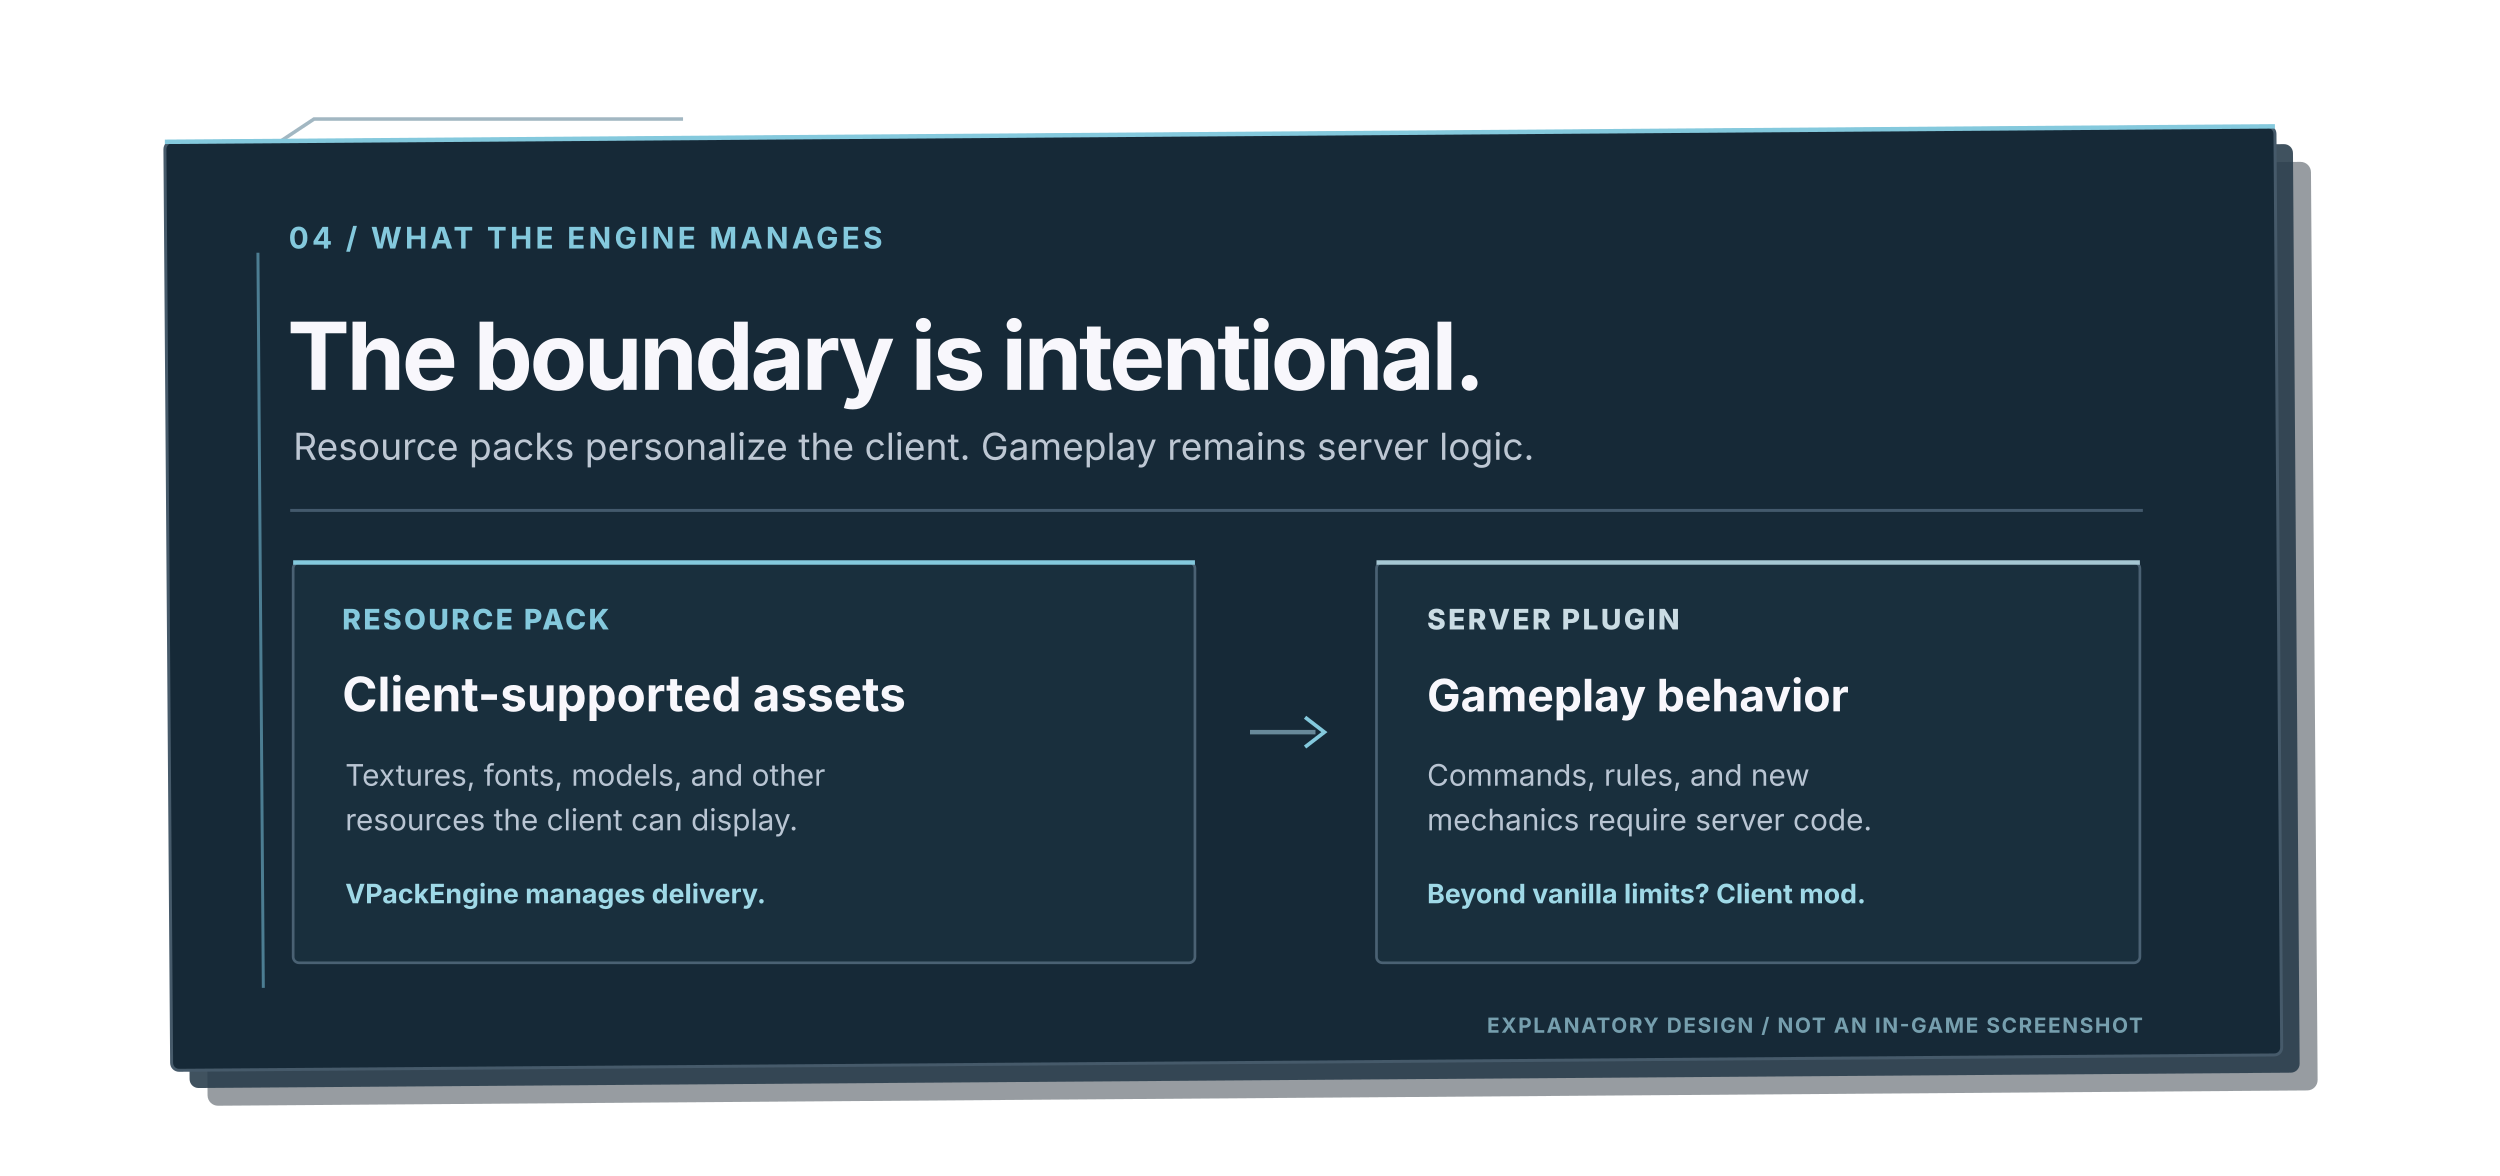
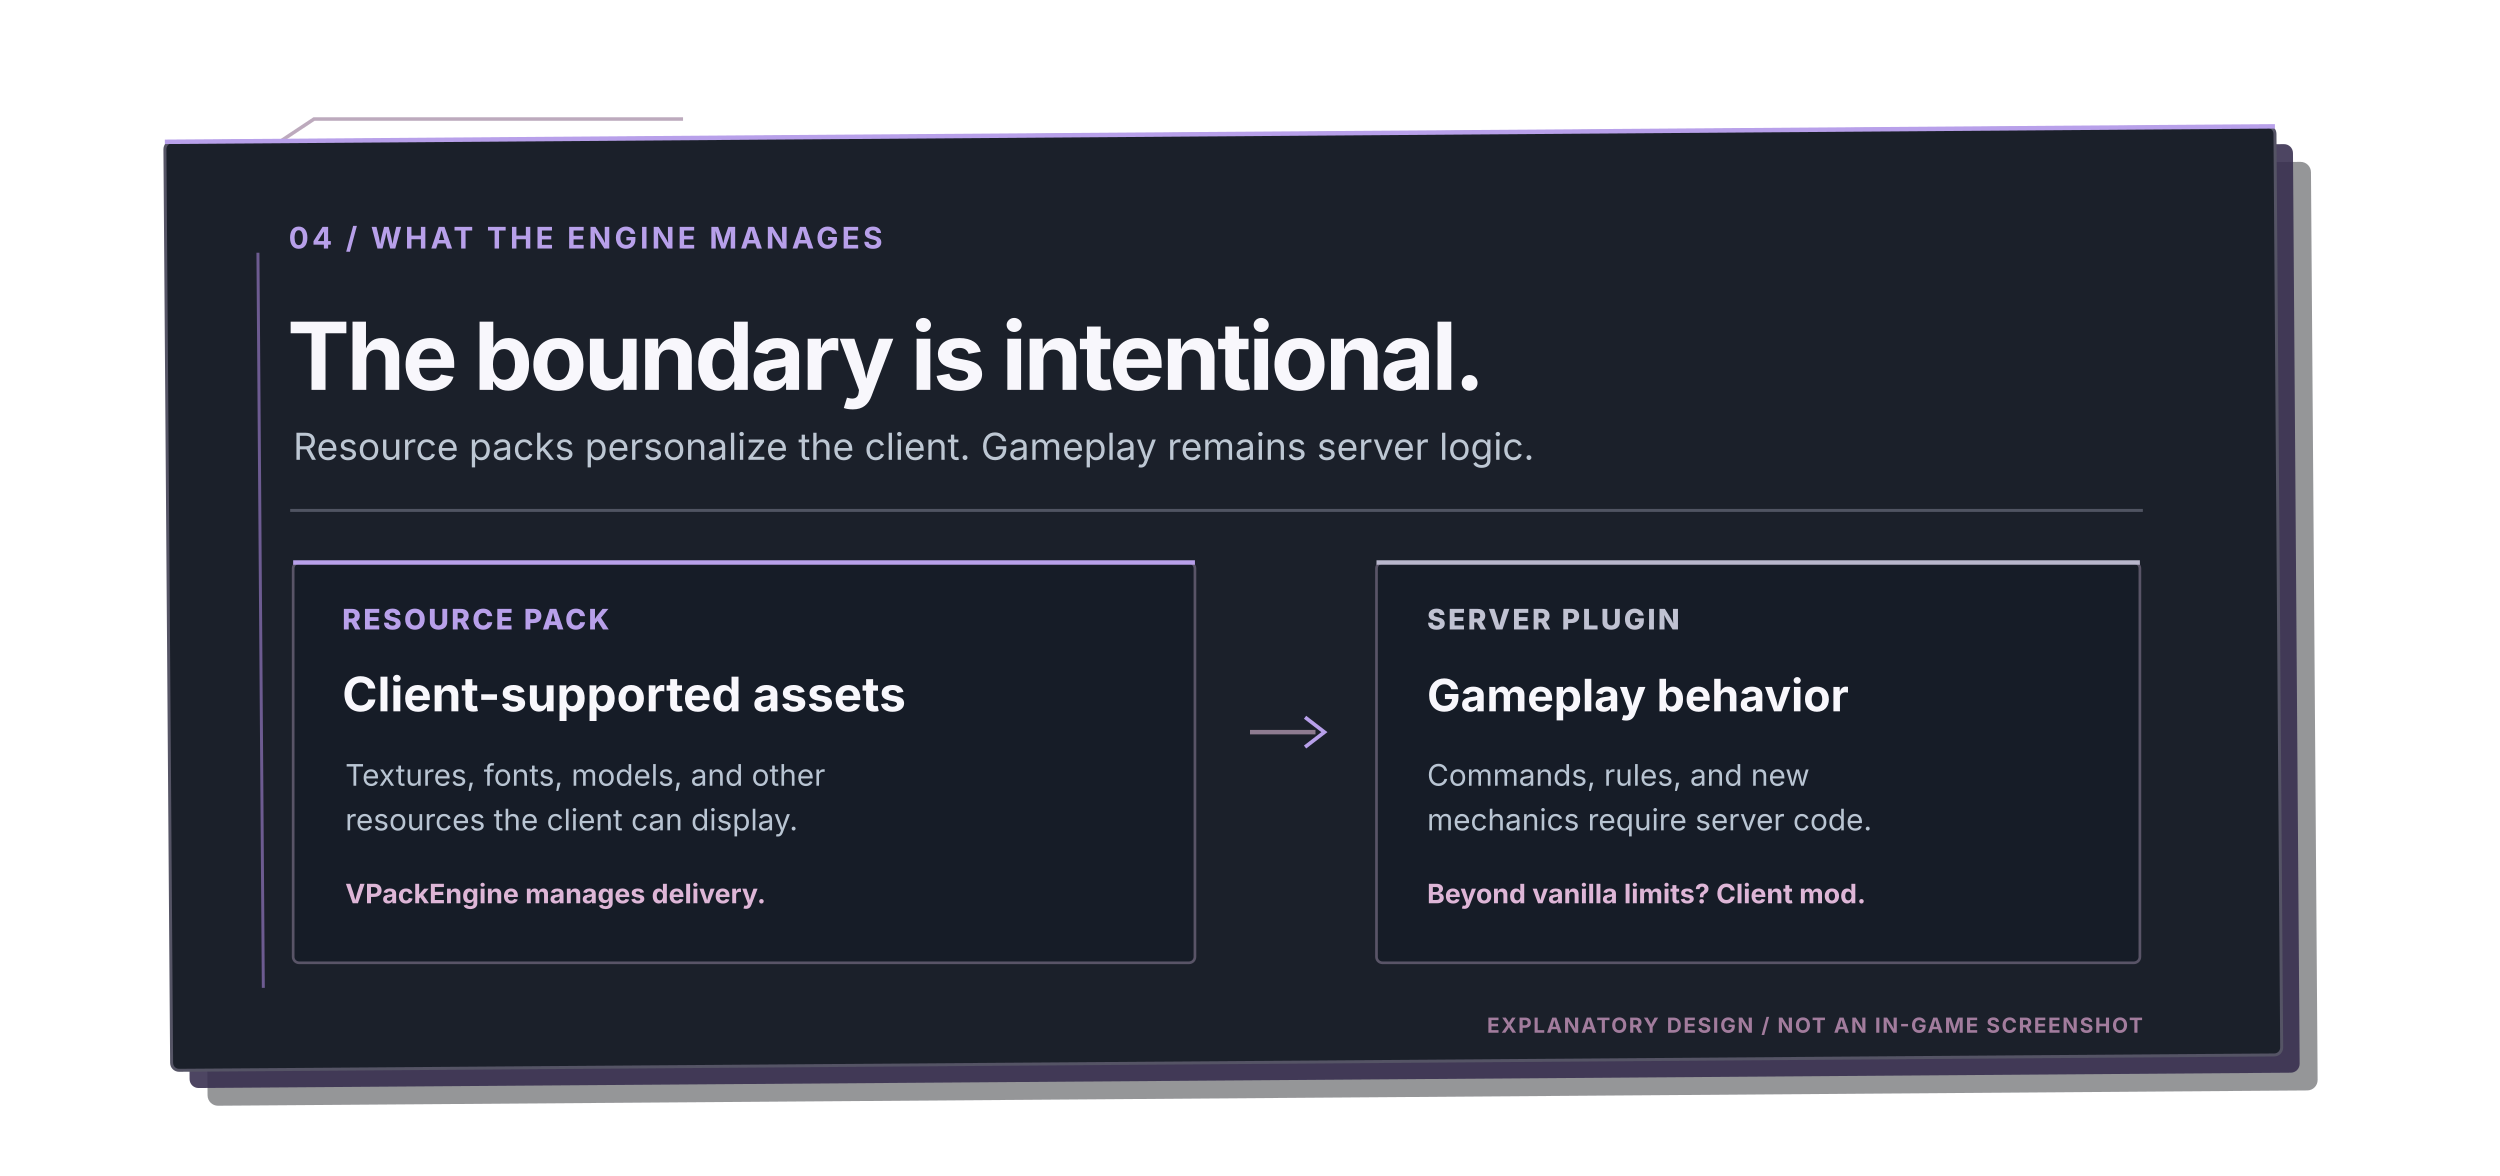
<svg xmlns="http://www.w3.org/2000/svg" width="1680" height="790" viewBox="0 0 1680 790" role="img" aria-label="The boundary is intentional.. Resource packs personalize the client. Gameplay remains server logic.">
-   <path d="M134 131L211 80H459" stroke="#456F85" stroke-width="2.4" fill="none" opacity=".5" />
+   <path d="M134 131L211 80H459" stroke="#7B567C" stroke-width="2.4" fill="none" opacity=".5" />
  <g transform="rotate(-.42 835 395)">
-     <rect x="137" y="114" width="1418" height="624" rx="7" fill="#06141E" opacity=".42" />
-     <rect x="125" y="102" width="1418" height="624" rx="6" fill="#273B4A" opacity=".88" />
-     <rect x="113" y="90" width="1418" height="624" rx="5" fill="#162937" stroke="#465A6A" stroke-width="2" />
-     <path d="M113 90H1531" stroke="#84C9DD" stroke-width="3" />
-     <path d="M175 165V659" stroke="#619EB5" stroke-width="2" opacity=".72" />
+     <rect x="137" y="114" width="1418" height="624" rx="7" fill="#02040A" opacity=".42" />
+     <rect x="125" y="102" width="1418" height="624" rx="6" fill="#352C4D" opacity=".88" />
+     <rect x="113" y="90" width="1418" height="624" rx="5" fill="#1B202A" stroke="#555465" stroke-width="2" />
+     <path d="M113 90H1531" stroke="#B8A0EA" stroke-width="3" />
+     <path d="M175 165V659" stroke="#8C72B8" stroke-width="2" opacity=".72" />
  </g>
  <g font-family="Inter,Arial,Helvetica,sans-serif">
-     <text x="194" y="167" font-size="20" font-weight="750" letter-spacing="2.2" fill="#84C9DD">04 / WHAT THE ENGINE MANAGES</text>
+     <text x="194" y="167" font-size="20" font-weight="750" letter-spacing="2.2" fill="#B8A0EA">04 / WHAT THE ENGINE MANAGES</text>
    <text x="193" y="262" font-size="63" font-weight="745" letter-spacing="-2.1" fill="#F8F7FC">The boundary is intentional.</text>
    <text x="197" y="309" font-size="25" fill="#BDC7D3">Resource packs personalize the client. Gameplay remains server logic.</text>
-     <path d="M195 343H1440" stroke="#43596C" stroke-width="2" />
+     <path d="M195 343H1440" stroke="#505462" stroke-width="2" />
    <g>
-       <rect x="197" y="378" width="606" height="269" rx="4" fill="#192F3D" stroke="#4A6173" stroke-width="1.8" />
-       <path d="M197 378H803" stroke="#84C9DD" stroke-width="3" />
-       <text x="230" y="423" fill="#84C9DD" font-size="19" font-weight="755" letter-spacing="1.6">RESOURCE PACK</text>
+       <rect x="197" y="378" width="606" height="269" rx="4" fill="#161C27" stroke="#595467" stroke-width="1.8" />
+       <path d="M197 378H803" stroke="#B8A0EA" stroke-width="3" />
+       <text x="230" y="423" fill="#B8A0EA" font-size="19" font-weight="755" letter-spacing="1.6">RESOURCE PACK</text>
      <text x="230" y="478" fill="#F8F7FC" font-size="32" font-weight="750">Client-supported assets</text>
      <text x="232" y="528" fill="#B9C5D3" font-size="20">Textures, fonts, models, and other</text>
      <text x="232" y="558" fill="#B9C5D3" font-size="20">resources the client can display.</text>
-       <text x="232" y="607" fill="#9FD9E7" font-size="18" font-weight="740">VPackEngine manages delivery.</text>
-       <path d="M840 492H884" stroke="#68899A" stroke-width="3" />
-       <path d="M877 482L890 492L877 502" fill="none" stroke="#84C9DD" stroke-width="2.5" />
-       <rect x="925" y="378" width="513" height="269" rx="4" fill="#192F3D" stroke="#4A6173" stroke-width="1.8" />
-       <path d="M925 378H1438" stroke="#A5C7D3" stroke-width="3" />
-       <text x="959" y="423" fill="#CADCE4" font-size="19" font-weight="755" letter-spacing="1.6">SERVER PLUGIN</text>
+       <text x="232" y="607" fill="#DEB6D7" font-size="18" font-weight="740">VPackEngine manages delivery.</text>
+       <path d="M840 492H884" stroke="#8E7B90" stroke-width="3" />
+       <path d="M877 482L890 492L877 502" fill="none" stroke="#B8A0EA" stroke-width="2.5" />
+       <rect x="925" y="378" width="513" height="269" rx="4" fill="#161C27" stroke="#595467" stroke-width="1.8" />
+       <path d="M925 378H1438" stroke="#B8B6CC" stroke-width="3" />
+       <text x="959" y="423" fill="#C0C2D2" font-size="19" font-weight="755" letter-spacing="1.6">SERVER PLUGIN</text>
      <text x="959" y="478" fill="#F8F7FC" font-size="30" font-weight="750">Gameplay behavior</text>
      <text x="959" y="528" fill="#B9C5D3" font-size="20">Commands, rules, and new</text>
      <text x="959" y="558" fill="#B9C5D3" font-size="20">mechanics require server code.</text>
-       <text x="959" y="607" fill="#9FD9E7" font-size="18" font-weight="740">Beyond vanilla limits? Client mod.</text>
+       <text x="959" y="607" fill="#DEB6D7" font-size="18" font-weight="740">Beyond vanilla limits? Client mod.</text>
    </g>
-     <text x="1440" y="694" text-anchor="end" font-size="14" font-weight="680" letter-spacing="1.05" fill="#769FAE">EXPLANATORY DESIGN / NOT AN IN-GAME SCREENSHOT</text>
+     <text x="1440" y="694" text-anchor="end" font-size="14" font-weight="680" letter-spacing="1.05" fill="#A27C9D">EXPLANATORY DESIGN / NOT AN IN-GAME SCREENSHOT</text>
  </g>
</svg>
